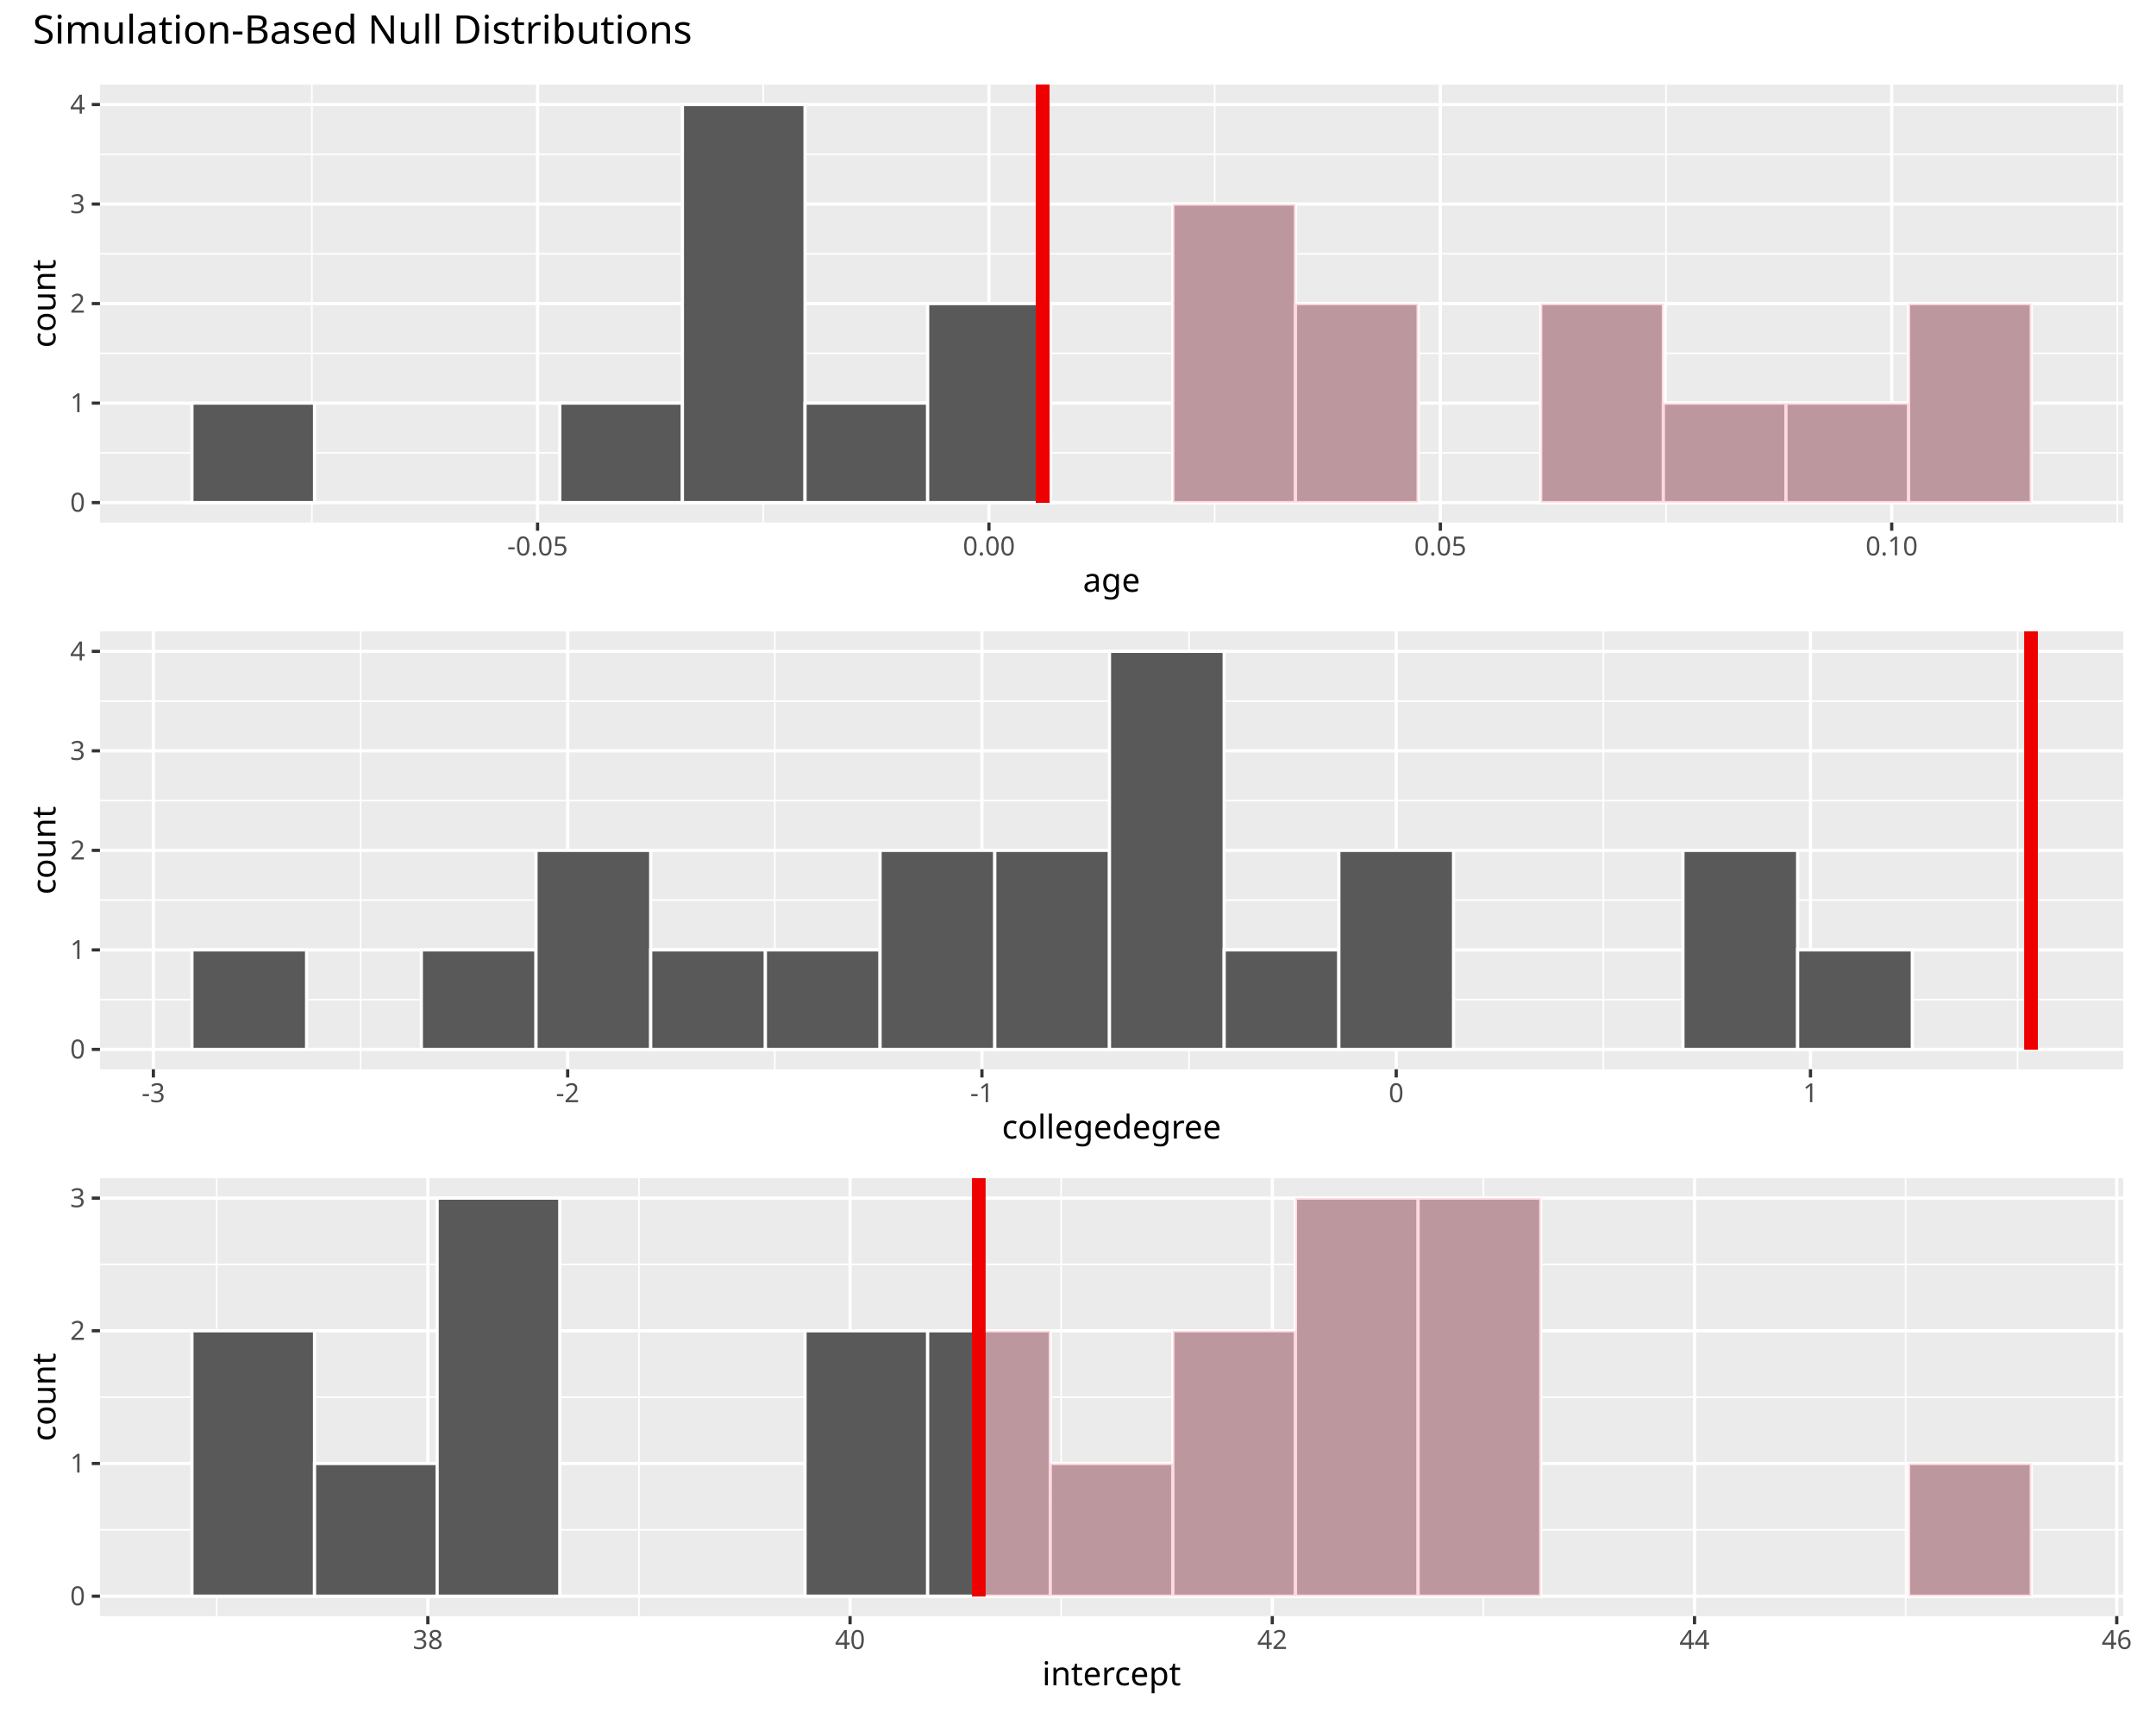
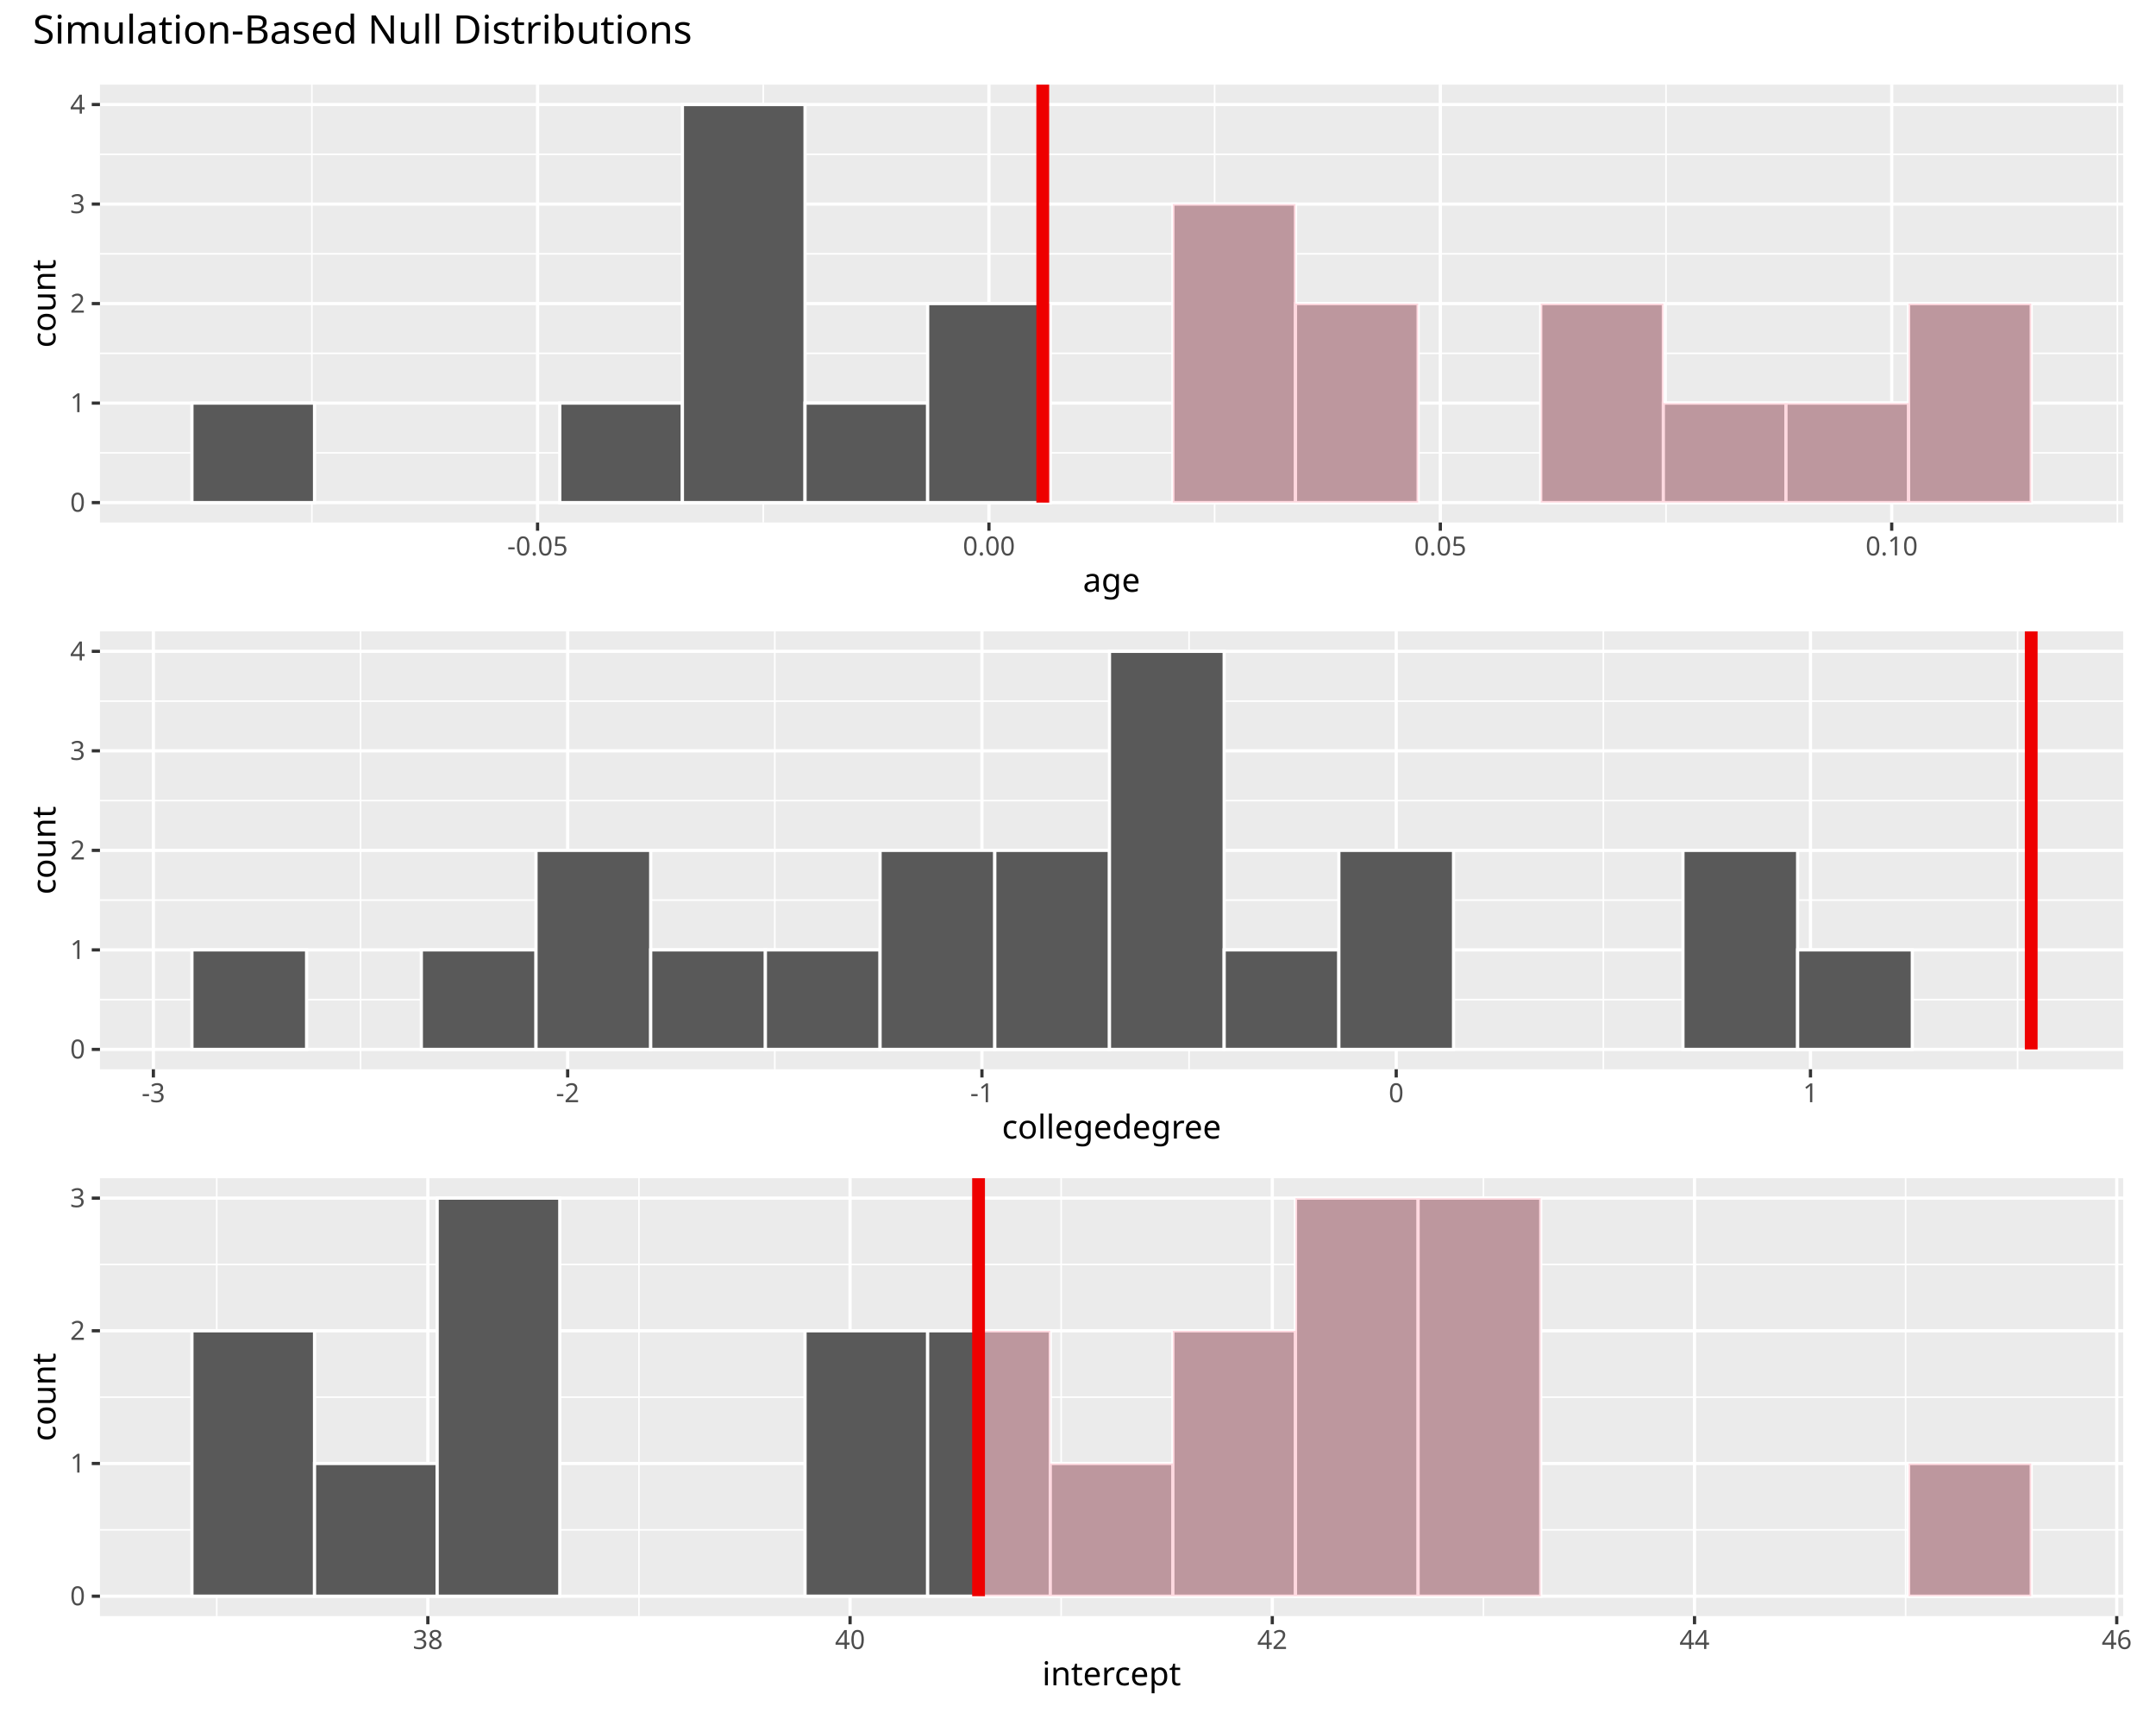
<svg xmlns="http://www.w3.org/2000/svg" class="svglite" data-engine-version="2.0" width="720.00pt" height="576.00pt" viewBox="0 0 720.00 576.00">
  <defs>
    <style type="text/css">
    .svglite line, .svglite polyline, .svglite polygon, .svglite path, .svglite rect, .svglite circle {
      fill: none;
      stroke: #000000;
      stroke-linecap: round;
      stroke-linejoin: round;
      stroke-miterlimit: 10.00;
    }
  </style>
  </defs>
  <rect width="100%" height="100%" style="stroke: none; fill: #FFFFFF;" />
  <defs>
    <clipPath id="cpMC4wMHw3MjAuMDB8MC4wMHw1NzYuMDA=">
      <rect x="0.00" y="0.00" width="720.00" height="576.00" />
    </clipPath>
  </defs>
  <g clip-path="url(#cpMC4wMHw3MjAuMDB8MC4wMHw1NzYuMDA=)">
    <rect x="0.00" y="0.00" width="720.00" height="576.00" style="stroke-width: 1.07; stroke: #FFFFFF; fill: #FFFFFF;" />
  </g>
  <defs>
    <clipPath id="cpMzMuMzh8NzA5LjA0fDI4LjI2fDUzOS42Mw==">
      <rect x="33.38" y="28.26" width="675.66" height="511.37" />
    </clipPath>
  </defs>
  <g clip-path="url(#cpMzMuMzh8NzA5LjA0fDI4LjI2fDUzOS42Mw==)">
</g>
  <g clip-path="url(#cpMC4wMHw3MjAuMDB8MC4wMHw1NzYuMDA=)">
</g>
  <defs>
    <clipPath id="cpNS40OHw3MTQuNTJ8MjIuNzh8MjA1LjM2">
      <rect x="5.48" y="22.78" width="709.04" height="182.58" />
    </clipPath>
  </defs>
  <g clip-path="url(#cpNS40OHw3MTQuNTJ8MjIuNzh8MjA1LjM2)">
    <rect x="5.48" y="22.78" width="709.04" height="182.58" style="stroke-width: 1.07; stroke: #FFFFFF; fill: #FFFFFF;" />
  </g>
  <g clip-path="url(#cpMC4wMHw3MjAuMDB8MC4wMHw1NzYuMDA=)">
</g>
  <defs>
    <clipPath id="cpMzMuMzh8NzA5LjA0fDI4LjI2fDE3NC40Nw==">
      <rect x="33.38" y="28.26" width="675.66" height="146.21" />
    </clipPath>
  </defs>
  <g clip-path="url(#cpMzMuMzh8NzA5LjA0fDI4LjI2fDE3NC40Nw==)">
    <rect x="33.38" y="28.26" width="675.66" height="146.21" style="stroke-width: 1.07; stroke: none; fill: #EBEBEB;" />
    <polyline points="33.38,151.21 709.04,151.21 " style="stroke-width: 0.53; stroke: #FFFFFF; stroke-linecap: butt;" />
    <polyline points="33.38,117.98 709.04,117.98 " style="stroke-width: 0.53; stroke: #FFFFFF; stroke-linecap: butt;" />
    <polyline points="33.38,84.75 709.04,84.75 " style="stroke-width: 0.53; stroke: #FFFFFF; stroke-linecap: butt;" />
    <polyline points="33.38,51.52 709.04,51.52 " style="stroke-width: 0.53; stroke: #FFFFFF; stroke-linecap: butt;" />
    <polyline points="104.15,174.47 104.15,28.26 " style="stroke-width: 0.53; stroke: #FFFFFF; stroke-linecap: butt;" />
    <polyline points="254.89,174.47 254.89,28.26 " style="stroke-width: 0.53; stroke: #FFFFFF; stroke-linecap: butt;" />
    <polyline points="405.63,174.47 405.63,28.26 " style="stroke-width: 0.53; stroke: #FFFFFF; stroke-linecap: butt;" />
    <polyline points="556.37,174.47 556.37,28.26 " style="stroke-width: 0.53; stroke: #FFFFFF; stroke-linecap: butt;" />
    <polyline points="707.11,174.47 707.11,28.26 " style="stroke-width: 0.53; stroke: #FFFFFF; stroke-linecap: butt;" />
    <polyline points="33.38,167.83 709.04,167.83 " style="stroke-width: 1.07; stroke: #FFFFFF; stroke-linecap: butt;" />
    <polyline points="33.38,134.60 709.04,134.60 " style="stroke-width: 1.07; stroke: #FFFFFF; stroke-linecap: butt;" />
    <polyline points="33.38,101.37 709.04,101.37 " style="stroke-width: 1.07; stroke: #FFFFFF; stroke-linecap: butt;" />
    <polyline points="33.38,68.14 709.04,68.14 " style="stroke-width: 1.07; stroke: #FFFFFF; stroke-linecap: butt;" />
    <polyline points="33.38,34.91 709.04,34.91 " style="stroke-width: 1.07; stroke: #FFFFFF; stroke-linecap: butt;" />
    <polyline points="179.52,174.47 179.52,28.26 " style="stroke-width: 1.07; stroke: #FFFFFF; stroke-linecap: butt;" />
    <polyline points="330.26,174.47 330.26,28.26 " style="stroke-width: 1.07; stroke: #FFFFFF; stroke-linecap: butt;" />
    <polyline points="481.00,174.47 481.00,28.26 " style="stroke-width: 1.07; stroke: #FFFFFF; stroke-linecap: butt;" />
    <polyline points="631.74,174.47 631.74,28.26 " style="stroke-width: 1.07; stroke: #FFFFFF; stroke-linecap: butt;" />
    <rect x="64.09" y="134.60" width="40.95" height="33.23" style="stroke-width: 1.07; stroke: #FFFFFF; stroke-linecap: butt; stroke-linejoin: miter; fill: #595959;" />
    <rect x="105.04" y="167.83" width="40.95" height="0.00" style="stroke-width: 1.07; stroke: #FFFFFF; stroke-linecap: butt; stroke-linejoin: miter; fill: #595959;" />
    <rect x="145.99" y="167.83" width="40.95" height="0.00" style="stroke-width: 1.07; stroke: #FFFFFF; stroke-linecap: butt; stroke-linejoin: miter; fill: #595959;" />
    <rect x="186.94" y="134.60" width="40.95" height="33.23" style="stroke-width: 1.07; stroke: #FFFFFF; stroke-linecap: butt; stroke-linejoin: miter; fill: #595959;" />
    <rect x="227.89" y="34.91" width="40.95" height="132.92" style="stroke-width: 1.07; stroke: #FFFFFF; stroke-linecap: butt; stroke-linejoin: miter; fill: #595959;" />
    <rect x="268.84" y="134.60" width="40.95" height="33.23" style="stroke-width: 1.07; stroke: #FFFFFF; stroke-linecap: butt; stroke-linejoin: miter; fill: #595959;" />
    <rect x="309.79" y="101.37" width="40.95" height="66.46" style="stroke-width: 1.07; stroke: #FFFFFF; stroke-linecap: butt; stroke-linejoin: miter; fill: #595959;" />
    <rect x="350.74" y="167.83" width="40.95" height="0.00" style="stroke-width: 1.07; stroke: #FFFFFF; stroke-linecap: butt; stroke-linejoin: miter; fill: #595959;" />
    <rect x="391.68" y="68.14" width="40.95" height="99.69" style="stroke-width: 1.07; stroke: #FFFFFF; stroke-linecap: butt; stroke-linejoin: miter; fill: #595959;" />
    <rect x="432.63" y="101.37" width="40.95" height="66.46" style="stroke-width: 1.07; stroke: #FFFFFF; stroke-linecap: butt; stroke-linejoin: miter; fill: #595959;" />
    <rect x="473.58" y="167.83" width="40.95" height="0.00" style="stroke-width: 1.07; stroke: #FFFFFF; stroke-linecap: butt; stroke-linejoin: miter; fill: #595959;" />
    <rect x="514.53" y="101.37" width="40.95" height="66.46" style="stroke-width: 1.07; stroke: #FFFFFF; stroke-linecap: butt; stroke-linejoin: miter; fill: #595959;" />
    <rect x="555.48" y="134.60" width="40.95" height="33.23" style="stroke-width: 1.07; stroke: #FFFFFF; stroke-linecap: butt; stroke-linejoin: miter; fill: #595959;" />
    <rect x="596.43" y="134.60" width="40.95" height="33.23" style="stroke-width: 1.07; stroke: #FFFFFF; stroke-linecap: butt; stroke-linejoin: miter; fill: #595959;" />
    <rect x="637.38" y="101.37" width="40.95" height="66.46" style="stroke-width: 1.07; stroke: #FFFFFF; stroke-linecap: butt; stroke-linejoin: miter; fill: #595959;" />
    <polygon points="348.23,101.37 348.23,101.37 350.73,101.37 350.73,101.37 350.73,123.52 350.74,145.68 350.74,167.83 350.74,167.83 350.74,167.83 350.74,167.83 350.74,167.83 391.68,167.83 391.68,167.83 391.68,167.83 391.68,167.83 391.68,167.83 391.68,134.60 391.68,101.37 391.68,68.14 391.68,68.14 432.63,68.14 432.63,68.14 432.63,101.37 432.63,134.60 432.63,167.83 432.63,145.68 432.63,123.52 432.63,101.37 432.63,101.37 473.58,101.37 473.58,101.37 473.58,123.52 473.58,145.68 473.58,167.83 473.58,167.83 473.58,167.83 473.58,167.83 473.58,167.83 514.53,167.83 514.53,167.83 514.53,167.83 514.53,167.83 514.53,167.83 514.53,145.68 514.53,123.52 514.53,101.37 514.53,101.37 555.48,101.37 555.48,101.37 555.48,123.52 555.48,145.68 555.48,167.83 555.48,156.75 555.48,145.68 555.48,134.60 555.48,134.60 596.43,134.60 596.43,134.60 596.43,145.68 596.43,156.75 596.43,167.83 596.43,156.75 596.43,145.68 596.43,134.60 596.43,134.60 637.38,134.60 637.38,134.60 637.38,145.68 637.38,156.75 637.38,167.83 637.38,145.68 637.38,123.52 637.38,101.37 637.38,101.37 678.33,101.37 678.33,101.37 678.33,167.83 678.33,167.83 678.33,167.83 637.38,167.83 637.38,167.83 637.38,167.83 637.38,167.83 637.38,167.83 637.38,167.83 637.38,167.83 637.38,167.83 637.38,167.83 596.43,167.83 596.43,167.83 596.43,167.83 596.43,167.83 596.43,167.83 596.43,167.83 596.43,167.83 596.43,167.83 596.43,167.83 555.48,167.83 555.48,167.83 555.48,167.83 555.48,167.83 555.48,167.83 555.48,167.83 555.48,167.83 555.48,167.83 555.48,167.83 514.53,167.83 514.53,167.83 514.53,167.83 514.53,167.83 514.53,167.83 514.53,167.83 514.53,167.83 514.53,167.83 514.53,167.83 473.58,167.83 473.58,167.83 473.58,167.83 473.58,167.83 473.58,167.83 473.58,167.83 473.58,167.83 473.58,167.83 473.58,167.83 432.63,167.83 432.63,167.83 432.63,167.83 432.63,167.83 432.63,167.83 432.63,167.83 432.63,167.83 432.63,167.83 432.63,167.83 391.68,167.83 391.68,167.83 391.68,167.83 391.68,167.83 391.68,167.83 391.68,167.83 391.68,167.83 391.68,167.83 391.68,167.83 350.74,167.83 350.74,167.83 350.74,167.83 350.74,167.83 350.74,167.83 350.74,167.83 350.73,167.83 350.73,167.83 350.73,167.83 348.23,167.83 348.23,167.83 348.23,167.83 " style="stroke-width: 0.00; stroke: none; stroke-linecap: butt; fill: #FFC0CB; fill-opacity: 0.60;" />
    <polyline points="348.23,101.37 348.23,101.37 350.73,101.37 350.73,101.37 350.73,123.52 350.74,145.68 350.74,167.83 350.74,167.83 350.74,167.83 350.74,167.83 350.74,167.83 391.68,167.83 391.68,167.83 391.68,167.83 391.68,167.83 391.68,167.83 391.68,134.60 391.68,101.37 391.68,68.14 391.68,68.14 432.63,68.14 432.63,68.14 432.63,101.37 432.63,134.60 432.63,167.83 432.63,145.68 432.63,123.52 432.63,101.37 432.63,101.37 473.58,101.37 473.58,101.37 473.58,123.52 473.58,145.68 473.58,167.83 473.58,167.83 473.58,167.83 473.58,167.83 473.58,167.83 514.53,167.83 514.53,167.83 514.53,167.83 514.53,167.83 514.53,167.83 514.53,145.68 514.53,123.52 514.53,101.37 514.53,101.37 555.48,101.37 555.48,101.37 555.48,123.52 555.48,145.68 555.48,167.83 555.48,156.75 555.48,145.68 555.48,134.60 555.48,134.60 596.43,134.60 596.43,134.60 596.43,145.68 596.43,156.75 596.43,167.83 596.43,156.75 596.43,145.68 596.43,134.60 596.43,134.60 637.38,134.60 637.38,134.60 637.38,145.68 637.38,156.75 637.38,167.83 637.38,145.68 637.38,123.52 637.38,101.37 637.38,101.37 678.33,101.37 678.33,101.37 " style="stroke-width: 1.07; stroke: none; stroke-linecap: butt;" />
    <line x1="348.23" y1="167.83" x2="348.23" y2="28.26" style="stroke-width: 4.27; stroke: #EE0000; stroke-linecap: butt;" />
-     <line x1="348.23" y1="167.83" x2="348.23" y2="28.26" style="stroke-width: 4.27; stroke: #EE0000; stroke-linecap: butt;" />
-     <line x1="348.23" y1="167.83" x2="348.23" y2="28.26" style="stroke-width: 4.27; stroke: #EE0000; stroke-linecap: butt;" />
-     <line x1="348.23" y1="167.83" x2="348.23" y2="28.26" style="stroke-width: 4.27; stroke: #EE0000; stroke-linecap: butt;" />
-     <line x1="348.23" y1="167.83" x2="348.23" y2="28.26" style="stroke-width: 4.27; stroke: #EE0000; stroke-linecap: butt;" />
-     <line x1="348.23" y1="167.83" x2="348.23" y2="28.26" style="stroke-width: 4.27; stroke: #EE0000; stroke-linecap: butt;" />
-     <line x1="348.23" y1="167.83" x2="348.23" y2="28.26" style="stroke-width: 4.27; stroke: #EE0000; stroke-linecap: butt;" />
-     <line x1="348.23" y1="167.83" x2="348.23" y2="28.26" style="stroke-width: 4.27; stroke: #EE0000; stroke-linecap: butt;" />
-     <line x1="348.23" y1="167.83" x2="348.23" y2="28.26" style="stroke-width: 4.27; stroke: #EE0000; stroke-linecap: butt;" />
-     <line x1="348.23" y1="167.83" x2="348.23" y2="28.26" style="stroke-width: 4.27; stroke: #EE0000; stroke-linecap: butt;" />
-     <line x1="348.23" y1="167.83" x2="348.23" y2="28.26" style="stroke-width: 4.27; stroke: #EE0000; stroke-linecap: butt;" />
-     <line x1="348.23" y1="167.83" x2="348.23" y2="28.26" style="stroke-width: 4.27; stroke: #EE0000; stroke-linecap: butt;" />
-     <line x1="348.23" y1="167.83" x2="348.23" y2="28.26" style="stroke-width: 4.27; stroke: #EE0000; stroke-linecap: butt;" />
-     <line x1="348.23" y1="167.83" x2="348.23" y2="28.26" style="stroke-width: 4.27; stroke: #EE0000; stroke-linecap: butt;" />
-     <line x1="348.23" y1="167.83" x2="348.23" y2="28.26" style="stroke-width: 4.27; stroke: #EE0000; stroke-linecap: butt;" />
-     <line x1="348.23" y1="167.83" x2="348.23" y2="28.26" style="stroke-width: 4.27; stroke: #EE0000; stroke-linecap: butt;" />
-     <line x1="348.23" y1="167.83" x2="348.23" y2="28.26" style="stroke-width: 4.27; stroke: #EE0000; stroke-linecap: butt;" />
-     <line x1="348.23" y1="167.83" x2="348.23" y2="28.26" style="stroke-width: 4.27; stroke: #EE0000; stroke-linecap: butt;" />
-     <line x1="348.23" y1="167.83" x2="348.23" y2="28.26" style="stroke-width: 4.27; stroke: #EE0000; stroke-linecap: butt;" />
-     <line x1="348.23" y1="167.83" x2="348.23" y2="28.26" style="stroke-width: 4.27; stroke: #EE0000; stroke-linecap: butt;" />
  </g>
  <g clip-path="url(#cpMC4wMHw3MjAuMDB8MC4wMHw1NzYuMDA=)">
    <text x="28.45" y="170.86" text-anchor="end" style="font-size: 8.80px; fill: #4D4D4D; font-family: sans;" textLength="4.89px" lengthAdjust="spacingAndGlyphs">0</text>
    <text x="28.45" y="137.63" text-anchor="end" style="font-size: 8.80px; fill: #4D4D4D; font-family: sans;" textLength="4.89px" lengthAdjust="spacingAndGlyphs">1</text>
    <text x="28.45" y="104.40" text-anchor="end" style="font-size: 8.80px; fill: #4D4D4D; font-family: sans;" textLength="4.89px" lengthAdjust="spacingAndGlyphs">2</text>
    <text x="28.45" y="71.17" text-anchor="end" style="font-size: 8.80px; fill: #4D4D4D; font-family: sans;" textLength="4.89px" lengthAdjust="spacingAndGlyphs">3</text>
    <text x="28.45" y="37.94" text-anchor="end" style="font-size: 8.80px; fill: #4D4D4D; font-family: sans;" textLength="4.89px" lengthAdjust="spacingAndGlyphs">4</text>
    <polyline points="30.64,167.83 33.38,167.83 " style="stroke-width: 1.07; stroke: #333333; stroke-linecap: butt;" />
    <polyline points="30.64,134.60 33.38,134.60 " style="stroke-width: 1.07; stroke: #333333; stroke-linecap: butt;" />
    <polyline points="30.64,101.37 33.38,101.37 " style="stroke-width: 1.07; stroke: #333333; stroke-linecap: butt;" />
    <polyline points="30.64,68.14 33.38,68.14 " style="stroke-width: 1.07; stroke: #333333; stroke-linecap: butt;" />
    <polyline points="30.64,34.91 33.38,34.91 " style="stroke-width: 1.07; stroke: #333333; stroke-linecap: butt;" />
    <polyline points="179.52,177.21 179.52,174.47 " style="stroke-width: 1.07; stroke: #333333; stroke-linecap: butt;" />
    <polyline points="330.26,177.21 330.26,174.47 " style="stroke-width: 1.07; stroke: #333333; stroke-linecap: butt;" />
    <polyline points="481.00,177.21 481.00,174.47 " style="stroke-width: 1.07; stroke: #333333; stroke-linecap: butt;" />
    <polyline points="631.74,177.21 631.74,174.47 " style="stroke-width: 1.07; stroke: #333333; stroke-linecap: butt;" />
    <text x="179.52" y="185.46" text-anchor="middle" style="font-size: 8.80px; fill: #4D4D4D; font-family: sans;" textLength="20.06px" lengthAdjust="spacingAndGlyphs">-0.05</text>
    <text x="330.26" y="185.46" text-anchor="middle" style="font-size: 8.80px; fill: #4D4D4D; font-family: sans;" textLength="17.13px" lengthAdjust="spacingAndGlyphs">0.00</text>
    <text x="481.00" y="185.46" text-anchor="middle" style="font-size: 8.80px; fill: #4D4D4D; font-family: sans;" textLength="17.13px" lengthAdjust="spacingAndGlyphs">0.05</text>
    <text x="631.74" y="185.46" text-anchor="middle" style="font-size: 8.80px; fill: #4D4D4D; font-family: sans;" textLength="17.13px" lengthAdjust="spacingAndGlyphs">0.10</text>
    <text x="371.21" y="197.60" text-anchor="middle" style="font-size: 11.00px; font-family: sans;" textLength="18.35px" lengthAdjust="spacingAndGlyphs">age</text>
    <text transform="translate(18.53,101.37) rotate(-90)" text-anchor="middle" style="font-size: 11.00px; font-family: sans;" textLength="26.91px" lengthAdjust="spacingAndGlyphs">count</text>
  </g>
  <defs>
    <clipPath id="cpNS40OHw3MTQuNTJ8MjA1LjM2fDM4Ny45NA==">
      <rect x="5.48" y="205.36" width="709.04" height="182.58" />
    </clipPath>
  </defs>
  <g clip-path="url(#cpNS40OHw3MTQuNTJ8MjA1LjM2fDM4Ny45NA==)">
    <rect x="5.48" y="205.36" width="709.04" height="182.58" style="stroke-width: 1.07; stroke: #FFFFFF; fill: #FFFFFF;" />
  </g>
  <g clip-path="url(#cpMC4wMHw3MjAuMDB8MC4wMHw1NzYuMDA=)">
</g>
  <defs>
    <clipPath id="cpMzMuMzh8NzA5LjA0fDIxMC44NHwzNTcuMDU=">
      <rect x="33.38" y="210.84" width="675.66" height="146.21" />
    </clipPath>
  </defs>
  <g clip-path="url(#cpMzMuMzh8NzA5LjA0fDIxMC44NHwzNTcuMDU=)">
    <rect x="33.38" y="210.84" width="675.66" height="146.21" style="stroke-width: 1.07; stroke: none; fill: #EBEBEB;" />
    <polyline points="33.38,333.79 709.04,333.79 " style="stroke-width: 0.53; stroke: #FFFFFF; stroke-linecap: butt;" />
    <polyline points="33.38,300.56 709.04,300.56 " style="stroke-width: 0.53; stroke: #FFFFFF; stroke-linecap: butt;" />
    <polyline points="33.38,267.33 709.04,267.33 " style="stroke-width: 0.53; stroke: #FFFFFF; stroke-linecap: butt;" />
    <polyline points="33.38,234.10 709.04,234.10 " style="stroke-width: 0.53; stroke: #FFFFFF; stroke-linecap: butt;" />
    <polyline points="120.40,357.05 120.40,210.84 " style="stroke-width: 0.53; stroke: #FFFFFF; stroke-linecap: butt;" />
    <polyline points="258.74,357.05 258.74,210.84 " style="stroke-width: 0.53; stroke: #FFFFFF; stroke-linecap: butt;" />
    <polyline points="397.09,357.05 397.09,210.84 " style="stroke-width: 0.53; stroke: #FFFFFF; stroke-linecap: butt;" />
    <polyline points="535.44,357.05 535.44,210.84 " style="stroke-width: 0.53; stroke: #FFFFFF; stroke-linecap: butt;" />
    <polyline points="673.79,357.05 673.79,210.84 " style="stroke-width: 0.53; stroke: #FFFFFF; stroke-linecap: butt;" />
    <polyline points="33.38,350.41 709.04,350.41 " style="stroke-width: 1.07; stroke: #FFFFFF; stroke-linecap: butt;" />
    <polyline points="33.38,317.18 709.04,317.18 " style="stroke-width: 1.07; stroke: #FFFFFF; stroke-linecap: butt;" />
    <polyline points="33.38,283.95 709.04,283.95 " style="stroke-width: 1.07; stroke: #FFFFFF; stroke-linecap: butt;" />
    <polyline points="33.38,250.72 709.04,250.72 " style="stroke-width: 1.07; stroke: #FFFFFF; stroke-linecap: butt;" />
    <polyline points="33.38,217.49 709.04,217.49 " style="stroke-width: 1.07; stroke: #FFFFFF; stroke-linecap: butt;" />
    <polyline points="51.22,357.05 51.22,210.84 " style="stroke-width: 1.07; stroke: #FFFFFF; stroke-linecap: butt;" />
    <polyline points="189.57,357.05 189.57,210.84 " style="stroke-width: 1.07; stroke: #FFFFFF; stroke-linecap: butt;" />
    <polyline points="327.92,357.05 327.92,210.84 " style="stroke-width: 1.07; stroke: #FFFFFF; stroke-linecap: butt;" />
    <polyline points="466.27,357.05 466.27,210.84 " style="stroke-width: 1.07; stroke: #FFFFFF; stroke-linecap: butt;" />
    <polyline points="604.61,357.05 604.61,210.84 " style="stroke-width: 1.07; stroke: #FFFFFF; stroke-linecap: butt;" />
    <rect x="64.09" y="317.18" width="38.30" height="33.23" style="stroke-width: 1.07; stroke: #FFFFFF; stroke-linecap: butt; stroke-linejoin: miter; fill: #595959;" />
    <rect x="102.39" y="350.41" width="38.30" height="0.00" style="stroke-width: 1.07; stroke: #FFFFFF; stroke-linecap: butt; stroke-linejoin: miter; fill: #595959;" />
    <rect x="140.70" y="317.18" width="38.30" height="33.23" style="stroke-width: 1.07; stroke: #FFFFFF; stroke-linecap: butt; stroke-linejoin: miter; fill: #595959;" />
    <rect x="179.00" y="283.95" width="38.30" height="66.46" style="stroke-width: 1.07; stroke: #FFFFFF; stroke-linecap: butt; stroke-linejoin: miter; fill: #595959;" />
    <rect x="217.30" y="317.18" width="38.30" height="33.23" style="stroke-width: 1.07; stroke: #FFFFFF; stroke-linecap: butt; stroke-linejoin: miter; fill: #595959;" />
    <rect x="255.60" y="317.18" width="38.30" height="33.23" style="stroke-width: 1.07; stroke: #FFFFFF; stroke-linecap: butt; stroke-linejoin: miter; fill: #595959;" />
    <rect x="293.90" y="283.95" width="38.30" height="66.46" style="stroke-width: 1.07; stroke: #FFFFFF; stroke-linecap: butt; stroke-linejoin: miter; fill: #595959;" />
    <rect x="332.21" y="283.95" width="38.30" height="66.46" style="stroke-width: 1.07; stroke: #FFFFFF; stroke-linecap: butt; stroke-linejoin: miter; fill: #595959;" />
    <rect x="370.51" y="217.49" width="38.30" height="132.92" style="stroke-width: 1.07; stroke: #FFFFFF; stroke-linecap: butt; stroke-linejoin: miter; fill: #595959;" />
    <rect x="408.81" y="317.18" width="38.30" height="33.23" style="stroke-width: 1.07; stroke: #FFFFFF; stroke-linecap: butt; stroke-linejoin: miter; fill: #595959;" />
    <rect x="447.11" y="283.95" width="38.30" height="66.46" style="stroke-width: 1.07; stroke: #FFFFFF; stroke-linecap: butt; stroke-linejoin: miter; fill: #595959;" />
    <rect x="485.42" y="350.41" width="38.30" height="0.00" style="stroke-width: 1.07; stroke: #FFFFFF; stroke-linecap: butt; stroke-linejoin: miter; fill: #595959;" />
    <rect x="523.72" y="350.41" width="38.30" height="0.00" style="stroke-width: 1.07; stroke: #FFFFFF; stroke-linecap: butt; stroke-linejoin: miter; fill: #595959;" />
    <rect x="562.02" y="283.95" width="38.30" height="66.46" style="stroke-width: 1.07; stroke: #FFFFFF; stroke-linecap: butt; stroke-linejoin: miter; fill: #595959;" />
    <rect x="600.32" y="317.18" width="38.30" height="33.23" style="stroke-width: 1.07; stroke: #FFFFFF; stroke-linecap: butt; stroke-linejoin: miter; fill: #595959;" />
    <line x1="678.33" y1="350.41" x2="678.33" y2="210.84" style="stroke-width: 4.27; stroke: #EE0000; stroke-linecap: butt;" />
-     <line x1="678.33" y1="350.41" x2="678.33" y2="210.84" style="stroke-width: 4.27; stroke: #EE0000; stroke-linecap: butt;" />
-     <line x1="678.33" y1="350.41" x2="678.33" y2="210.84" style="stroke-width: 4.27; stroke: #EE0000; stroke-linecap: butt;" />
-     <line x1="678.33" y1="350.41" x2="678.33" y2="210.84" style="stroke-width: 4.27; stroke: #EE0000; stroke-linecap: butt;" />
-     <line x1="678.33" y1="350.41" x2="678.33" y2="210.84" style="stroke-width: 4.27; stroke: #EE0000; stroke-linecap: butt;" />
-     <line x1="678.33" y1="350.41" x2="678.33" y2="210.84" style="stroke-width: 4.27; stroke: #EE0000; stroke-linecap: butt;" />
-     <line x1="678.33" y1="350.41" x2="678.33" y2="210.84" style="stroke-width: 4.27; stroke: #EE0000; stroke-linecap: butt;" />
-     <line x1="678.33" y1="350.41" x2="678.33" y2="210.84" style="stroke-width: 4.27; stroke: #EE0000; stroke-linecap: butt;" />
-     <line x1="678.33" y1="350.41" x2="678.33" y2="210.84" style="stroke-width: 4.27; stroke: #EE0000; stroke-linecap: butt;" />
-     <line x1="678.33" y1="350.41" x2="678.33" y2="210.84" style="stroke-width: 4.27; stroke: #EE0000; stroke-linecap: butt;" />
-     <line x1="678.33" y1="350.41" x2="678.33" y2="210.84" style="stroke-width: 4.27; stroke: #EE0000; stroke-linecap: butt;" />
-     <line x1="678.33" y1="350.41" x2="678.33" y2="210.84" style="stroke-width: 4.27; stroke: #EE0000; stroke-linecap: butt;" />
-     <line x1="678.33" y1="350.41" x2="678.33" y2="210.84" style="stroke-width: 4.27; stroke: #EE0000; stroke-linecap: butt;" />
-     <line x1="678.33" y1="350.41" x2="678.33" y2="210.84" style="stroke-width: 4.27; stroke: #EE0000; stroke-linecap: butt;" />
-     <line x1="678.33" y1="350.41" x2="678.33" y2="210.84" style="stroke-width: 4.27; stroke: #EE0000; stroke-linecap: butt;" />
-     <line x1="678.33" y1="350.41" x2="678.33" y2="210.84" style="stroke-width: 4.27; stroke: #EE0000; stroke-linecap: butt;" />
-     <line x1="678.33" y1="350.41" x2="678.33" y2="210.84" style="stroke-width: 4.27; stroke: #EE0000; stroke-linecap: butt;" />
-     <line x1="678.33" y1="350.41" x2="678.33" y2="210.84" style="stroke-width: 4.27; stroke: #EE0000; stroke-linecap: butt;" />
-     <line x1="678.33" y1="350.41" x2="678.33" y2="210.84" style="stroke-width: 4.27; stroke: #EE0000; stroke-linecap: butt;" />
-     <line x1="678.33" y1="350.41" x2="678.33" y2="210.84" style="stroke-width: 4.27; stroke: #EE0000; stroke-linecap: butt;" />
  </g>
  <g clip-path="url(#cpMC4wMHw3MjAuMDB8MC4wMHw1NzYuMDA=)">
    <text x="28.45" y="353.44" text-anchor="end" style="font-size: 8.80px; fill: #4D4D4D; font-family: sans;" textLength="4.89px" lengthAdjust="spacingAndGlyphs">0</text>
    <text x="28.45" y="320.21" text-anchor="end" style="font-size: 8.80px; fill: #4D4D4D; font-family: sans;" textLength="4.89px" lengthAdjust="spacingAndGlyphs">1</text>
    <text x="28.45" y="286.98" text-anchor="end" style="font-size: 8.80px; fill: #4D4D4D; font-family: sans;" textLength="4.89px" lengthAdjust="spacingAndGlyphs">2</text>
    <text x="28.45" y="253.75" text-anchor="end" style="font-size: 8.80px; fill: #4D4D4D; font-family: sans;" textLength="4.89px" lengthAdjust="spacingAndGlyphs">3</text>
    <text x="28.45" y="220.52" text-anchor="end" style="font-size: 8.80px; fill: #4D4D4D; font-family: sans;" textLength="4.89px" lengthAdjust="spacingAndGlyphs">4</text>
    <polyline points="30.64,350.41 33.38,350.41 " style="stroke-width: 1.07; stroke: #333333; stroke-linecap: butt;" />
    <polyline points="30.64,317.18 33.38,317.18 " style="stroke-width: 1.07; stroke: #333333; stroke-linecap: butt;" />
    <polyline points="30.64,283.95 33.38,283.95 " style="stroke-width: 1.07; stroke: #333333; stroke-linecap: butt;" />
    <polyline points="30.64,250.72 33.38,250.72 " style="stroke-width: 1.07; stroke: #333333; stroke-linecap: butt;" />
    <polyline points="30.64,217.49 33.38,217.49 " style="stroke-width: 1.07; stroke: #333333; stroke-linecap: butt;" />
    <polyline points="51.22,359.79 51.22,357.05 " style="stroke-width: 1.07; stroke: #333333; stroke-linecap: butt;" />
    <polyline points="189.57,359.79 189.57,357.05 " style="stroke-width: 1.07; stroke: #333333; stroke-linecap: butt;" />
    <polyline points="327.92,359.79 327.92,357.05 " style="stroke-width: 1.07; stroke: #333333; stroke-linecap: butt;" />
    <polyline points="466.27,359.79 466.27,357.05 " style="stroke-width: 1.07; stroke: #333333; stroke-linecap: butt;" />
    <polyline points="604.61,359.79 604.61,357.05 " style="stroke-width: 1.07; stroke: #333333; stroke-linecap: butt;" />
    <text x="51.22" y="368.04" text-anchor="middle" style="font-size: 8.80px; fill: #4D4D4D; font-family: sans;" textLength="7.82px" lengthAdjust="spacingAndGlyphs">-3</text>
    <text x="189.57" y="368.04" text-anchor="middle" style="font-size: 8.80px; fill: #4D4D4D; font-family: sans;" textLength="7.82px" lengthAdjust="spacingAndGlyphs">-2</text>
    <text x="327.92" y="368.04" text-anchor="middle" style="font-size: 8.80px; fill: #4D4D4D; font-family: sans;" textLength="7.82px" lengthAdjust="spacingAndGlyphs">-1</text>
    <text x="466.27" y="368.04" text-anchor="middle" style="font-size: 8.80px; fill: #4D4D4D; font-family: sans;" textLength="4.89px" lengthAdjust="spacingAndGlyphs">0</text>
    <text x="604.61" y="368.04" text-anchor="middle" style="font-size: 8.80px; fill: #4D4D4D; font-family: sans;" textLength="4.89px" lengthAdjust="spacingAndGlyphs">1</text>
    <text x="371.21" y="380.18" text-anchor="middle" style="font-size: 11.00px; font-family: sans;" textLength="69.12px" lengthAdjust="spacingAndGlyphs">collegedegree</text>
    <text transform="translate(18.53,283.95) rotate(-90)" text-anchor="middle" style="font-size: 11.00px; font-family: sans;" textLength="26.91px" lengthAdjust="spacingAndGlyphs">count</text>
  </g>
  <defs>
    <clipPath id="cpNS40OHw3MTQuNTJ8Mzg3Ljk0fDU3MC41Mg==">
      <rect x="5.48" y="387.94" width="709.04" height="182.58" />
    </clipPath>
  </defs>
  <g clip-path="url(#cpNS40OHw3MTQuNTJ8Mzg3Ljk0fDU3MC41Mg==)">
    <rect x="5.48" y="387.94" width="709.04" height="182.58" style="stroke-width: 1.07; stroke: #FFFFFF; fill: #FFFFFF;" />
  </g>
  <g clip-path="url(#cpMC4wMHw3MjAuMDB8MC4wMHw1NzYuMDA=)">
</g>
  <defs>
    <clipPath id="cpMzMuMzh8NzA5LjA0fDM5My40Mnw1MzkuNjM=">
      <rect x="33.38" y="393.42" width="675.66" height="146.21" />
    </clipPath>
  </defs>
  <g clip-path="url(#cpMzMuMzh8NzA5LjA0fDM5My40Mnw1MzkuNjM=)">
    <rect x="33.38" y="393.42" width="675.66" height="146.21" style="stroke-width: 1.07; stroke: none; fill: #EBEBEB;" />
    <polyline points="33.38,510.83 709.04,510.83 " style="stroke-width: 0.53; stroke: #FFFFFF; stroke-linecap: butt;" />
    <polyline points="33.38,466.53 709.04,466.53 " style="stroke-width: 0.53; stroke: #FFFFFF; stroke-linecap: butt;" />
    <polyline points="33.38,422.22 709.04,422.22 " style="stroke-width: 0.53; stroke: #FFFFFF; stroke-linecap: butt;" />
    <polyline points="72.38,539.63 72.38,393.42 " style="stroke-width: 0.53; stroke: #FFFFFF; stroke-linecap: butt;" />
    <polyline points="213.38,539.63 213.38,393.42 " style="stroke-width: 0.53; stroke: #FFFFFF; stroke-linecap: butt;" />
    <polyline points="354.38,539.63 354.38,393.42 " style="stroke-width: 0.53; stroke: #FFFFFF; stroke-linecap: butt;" />
    <polyline points="495.39,539.63 495.39,393.42 " style="stroke-width: 0.53; stroke: #FFFFFF; stroke-linecap: butt;" />
    <polyline points="636.39,539.63 636.39,393.42 " style="stroke-width: 0.53; stroke: #FFFFFF; stroke-linecap: butt;" />
    <polyline points="33.38,532.99 709.04,532.99 " style="stroke-width: 1.07; stroke: #FFFFFF; stroke-linecap: butt;" />
    <polyline points="33.38,488.68 709.04,488.68 " style="stroke-width: 1.07; stroke: #FFFFFF; stroke-linecap: butt;" />
    <polyline points="33.38,444.37 709.04,444.37 " style="stroke-width: 1.07; stroke: #FFFFFF; stroke-linecap: butt;" />
    <polyline points="33.38,400.07 709.04,400.07 " style="stroke-width: 1.07; stroke: #FFFFFF; stroke-linecap: butt;" />
    <polyline points="142.88,539.63 142.88,393.42 " style="stroke-width: 1.07; stroke: #FFFFFF; stroke-linecap: butt;" />
    <polyline points="283.88,539.63 283.88,393.42 " style="stroke-width: 1.07; stroke: #FFFFFF; stroke-linecap: butt;" />
    <polyline points="424.88,539.63 424.88,393.42 " style="stroke-width: 1.07; stroke: #FFFFFF; stroke-linecap: butt;" />
    <polyline points="565.89,539.63 565.89,393.42 " style="stroke-width: 1.07; stroke: #FFFFFF; stroke-linecap: butt;" />
    <polyline points="706.89,539.63 706.89,393.42 " style="stroke-width: 1.07; stroke: #FFFFFF; stroke-linecap: butt;" />
    <rect x="64.09" y="444.37" width="40.95" height="88.61" style="stroke-width: 1.07; stroke: #FFFFFF; stroke-linecap: butt; stroke-linejoin: miter; fill: #595959;" />
    <rect x="105.04" y="488.68" width="40.95" height="44.31" style="stroke-width: 1.07; stroke: #FFFFFF; stroke-linecap: butt; stroke-linejoin: miter; fill: #595959;" />
    <rect x="145.99" y="400.07" width="40.95" height="132.92" style="stroke-width: 1.07; stroke: #FFFFFF; stroke-linecap: butt; stroke-linejoin: miter; fill: #595959;" />
    <rect x="186.94" y="532.99" width="40.95" height="0.00" style="stroke-width: 1.07; stroke: #FFFFFF; stroke-linecap: butt; stroke-linejoin: miter; fill: #595959;" />
    <rect x="227.89" y="532.99" width="40.95" height="0.00" style="stroke-width: 1.07; stroke: #FFFFFF; stroke-linecap: butt; stroke-linejoin: miter; fill: #595959;" />
    <rect x="268.84" y="444.37" width="40.95" height="88.61" style="stroke-width: 1.07; stroke: #FFFFFF; stroke-linecap: butt; stroke-linejoin: miter; fill: #595959;" />
    <rect x="309.79" y="444.37" width="40.95" height="88.61" style="stroke-width: 1.07; stroke: #FFFFFF; stroke-linecap: butt; stroke-linejoin: miter; fill: #595959;" />
    <rect x="350.74" y="488.68" width="40.95" height="44.31" style="stroke-width: 1.07; stroke: #FFFFFF; stroke-linecap: butt; stroke-linejoin: miter; fill: #595959;" />
    <rect x="391.68" y="444.37" width="40.95" height="88.61" style="stroke-width: 1.07; stroke: #FFFFFF; stroke-linecap: butt; stroke-linejoin: miter; fill: #595959;" />
    <rect x="432.63" y="400.07" width="40.95" height="132.92" style="stroke-width: 1.07; stroke: #FFFFFF; stroke-linecap: butt; stroke-linejoin: miter; fill: #595959;" />
    <rect x="473.58" y="400.07" width="40.95" height="132.92" style="stroke-width: 1.07; stroke: #FFFFFF; stroke-linecap: butt; stroke-linejoin: miter; fill: #595959;" />
    <rect x="514.53" y="532.99" width="40.95" height="0.00" style="stroke-width: 1.07; stroke: #FFFFFF; stroke-linecap: butt; stroke-linejoin: miter; fill: #595959;" />
    <rect x="555.48" y="532.99" width="40.95" height="0.00" style="stroke-width: 1.07; stroke: #FFFFFF; stroke-linecap: butt; stroke-linejoin: miter; fill: #595959;" />
    <rect x="596.43" y="532.99" width="40.95" height="0.00" style="stroke-width: 1.07; stroke: #FFFFFF; stroke-linecap: butt; stroke-linejoin: miter; fill: #595959;" />
    <rect x="637.38" y="488.68" width="40.95" height="44.31" style="stroke-width: 1.07; stroke: #FFFFFF; stroke-linecap: butt; stroke-linejoin: miter; fill: #595959;" />
    <polygon points="326.79,444.37 326.79,444.37 350.73,444.37 350.73,444.37 350.73,473.91 350.74,503.45 350.74,532.99 350.74,518.22 350.74,503.45 350.74,488.68 350.74,488.68 391.68,488.68 391.68,488.68 391.68,503.45 391.68,518.22 391.68,532.99 391.68,503.45 391.68,473.91 391.68,444.37 391.68,444.37 432.63,444.37 432.63,444.37 432.63,473.91 432.63,503.45 432.63,532.99 432.63,488.68 432.63,444.37 432.63,400.07 432.63,400.07 473.58,400.07 473.58,400.07 473.58,444.37 473.58,488.68 473.58,532.99 473.58,488.68 473.58,444.37 473.58,400.07 473.58,400.07 514.53,400.07 514.53,400.07 514.53,444.37 514.53,488.68 514.53,532.99 514.53,532.99 514.53,532.99 514.53,532.99 514.53,532.99 555.48,532.99 555.48,532.99 555.48,532.99 555.48,532.99 555.48,532.99 555.48,532.99 555.48,532.99 555.48,532.99 555.48,532.99 596.43,532.99 596.43,532.99 596.43,532.99 596.43,532.99 596.43,532.99 596.43,532.99 596.43,532.99 596.43,532.99 596.43,532.99 637.38,532.99 637.38,532.99 637.38,532.99 637.38,532.99 637.38,532.99 637.38,518.22 637.38,503.45 637.38,488.68 637.38,488.68 678.33,488.68 678.33,488.68 678.33,532.99 678.33,532.99 678.33,532.99 637.38,532.99 637.38,532.99 637.38,532.99 637.38,532.99 637.38,532.99 637.38,532.99 637.38,532.99 637.38,532.99 637.38,532.99 596.43,532.99 596.43,532.99 596.43,532.99 596.43,532.99 596.43,532.99 596.43,532.99 596.43,532.99 596.43,532.99 596.43,532.99 555.48,532.99 555.48,532.99 555.48,532.99 555.48,532.99 555.48,532.99 555.48,532.99 555.48,532.99 555.48,532.99 555.48,532.99 514.53,532.99 514.53,532.99 514.53,532.99 514.53,532.99 514.53,532.99 514.53,532.99 514.53,532.99 514.53,532.99 514.53,532.99 473.58,532.99 473.58,532.99 473.58,532.99 473.58,532.99 473.58,532.99 473.58,532.99 473.58,532.99 473.58,532.99 473.58,532.99 432.63,532.99 432.63,532.99 432.63,532.99 432.63,532.99 432.63,532.99 432.63,532.99 432.63,532.99 432.63,532.99 432.63,532.99 391.68,532.99 391.68,532.99 391.68,532.99 391.68,532.99 391.68,532.99 391.68,532.99 391.68,532.99 391.68,532.99 391.68,532.99 350.74,532.99 350.74,532.99 350.74,532.99 350.74,532.99 350.74,532.99 350.74,532.99 350.73,532.99 350.73,532.99 350.73,532.99 326.79,532.99 326.79,532.99 326.79,532.99 " style="stroke-width: 0.00; stroke: none; stroke-linecap: butt; fill: #FFC0CB; fill-opacity: 0.60;" />
    <polyline points="326.79,444.37 326.79,444.37 350.73,444.37 350.73,444.37 350.73,473.91 350.74,503.45 350.74,532.99 350.74,518.22 350.74,503.45 350.74,488.68 350.74,488.68 391.68,488.68 391.68,488.68 391.68,503.45 391.68,518.22 391.68,532.99 391.68,503.45 391.68,473.91 391.68,444.37 391.68,444.37 432.63,444.37 432.63,444.37 432.63,473.91 432.63,503.45 432.63,532.99 432.63,488.68 432.63,444.37 432.63,400.07 432.63,400.07 473.58,400.07 473.58,400.07 473.58,444.37 473.58,488.68 473.58,532.99 473.58,488.68 473.58,444.37 473.58,400.07 473.58,400.07 514.53,400.07 514.53,400.07 514.53,444.37 514.53,488.68 514.53,532.99 514.53,532.99 514.53,532.99 514.53,532.99 514.53,532.99 555.48,532.99 555.48,532.99 555.48,532.99 555.48,532.99 555.48,532.99 555.48,532.99 555.48,532.99 555.48,532.99 555.48,532.99 596.43,532.99 596.43,532.99 596.43,532.99 596.43,532.99 596.43,532.99 596.43,532.99 596.43,532.99 596.43,532.99 596.43,532.99 637.38,532.99 637.38,532.99 637.38,532.99 637.38,532.99 637.38,532.99 637.38,518.22 637.38,503.45 637.38,488.68 637.38,488.68 678.33,488.68 678.33,488.68 " style="stroke-width: 1.07; stroke: none; stroke-linecap: butt;" />
    <line x1="326.79" y1="532.99" x2="326.79" y2="393.42" style="stroke-width: 4.27; stroke: #EE0000; stroke-linecap: butt;" />
-     <line x1="326.79" y1="532.99" x2="326.79" y2="393.42" style="stroke-width: 4.27; stroke: #EE0000; stroke-linecap: butt;" />
-     <line x1="326.79" y1="532.99" x2="326.79" y2="393.42" style="stroke-width: 4.27; stroke: #EE0000; stroke-linecap: butt;" />
-     <line x1="326.79" y1="532.99" x2="326.79" y2="393.42" style="stroke-width: 4.27; stroke: #EE0000; stroke-linecap: butt;" />
-     <line x1="326.79" y1="532.99" x2="326.79" y2="393.42" style="stroke-width: 4.27; stroke: #EE0000; stroke-linecap: butt;" />
-     <line x1="326.79" y1="532.99" x2="326.79" y2="393.42" style="stroke-width: 4.27; stroke: #EE0000; stroke-linecap: butt;" />
-     <line x1="326.79" y1="532.99" x2="326.79" y2="393.42" style="stroke-width: 4.27; stroke: #EE0000; stroke-linecap: butt;" />
-     <line x1="326.79" y1="532.99" x2="326.79" y2="393.42" style="stroke-width: 4.27; stroke: #EE0000; stroke-linecap: butt;" />
-     <line x1="326.79" y1="532.99" x2="326.79" y2="393.42" style="stroke-width: 4.27; stroke: #EE0000; stroke-linecap: butt;" />
-     <line x1="326.79" y1="532.99" x2="326.79" y2="393.42" style="stroke-width: 4.27; stroke: #EE0000; stroke-linecap: butt;" />
-     <line x1="326.79" y1="532.99" x2="326.79" y2="393.42" style="stroke-width: 4.27; stroke: #EE0000; stroke-linecap: butt;" />
-     <line x1="326.79" y1="532.99" x2="326.79" y2="393.42" style="stroke-width: 4.27; stroke: #EE0000; stroke-linecap: butt;" />
-     <line x1="326.79" y1="532.99" x2="326.79" y2="393.42" style="stroke-width: 4.27; stroke: #EE0000; stroke-linecap: butt;" />
-     <line x1="326.79" y1="532.99" x2="326.79" y2="393.42" style="stroke-width: 4.27; stroke: #EE0000; stroke-linecap: butt;" />
-     <line x1="326.79" y1="532.99" x2="326.79" y2="393.42" style="stroke-width: 4.27; stroke: #EE0000; stroke-linecap: butt;" />
-     <line x1="326.79" y1="532.99" x2="326.79" y2="393.42" style="stroke-width: 4.27; stroke: #EE0000; stroke-linecap: butt;" />
-     <line x1="326.79" y1="532.99" x2="326.79" y2="393.42" style="stroke-width: 4.27; stroke: #EE0000; stroke-linecap: butt;" />
-     <line x1="326.79" y1="532.99" x2="326.79" y2="393.42" style="stroke-width: 4.27; stroke: #EE0000; stroke-linecap: butt;" />
-     <line x1="326.79" y1="532.99" x2="326.79" y2="393.42" style="stroke-width: 4.27; stroke: #EE0000; stroke-linecap: butt;" />
-     <line x1="326.79" y1="532.99" x2="326.79" y2="393.42" style="stroke-width: 4.27; stroke: #EE0000; stroke-linecap: butt;" />
  </g>
  <g clip-path="url(#cpMC4wMHw3MjAuMDB8MC4wMHw1NzYuMDA=)">
    <text x="28.45" y="536.02" text-anchor="end" style="font-size: 8.80px; fill: #4D4D4D; font-family: sans;" textLength="4.89px" lengthAdjust="spacingAndGlyphs">0</text>
    <text x="28.45" y="491.71" text-anchor="end" style="font-size: 8.80px; fill: #4D4D4D; font-family: sans;" textLength="4.89px" lengthAdjust="spacingAndGlyphs">1</text>
    <text x="28.45" y="447.40" text-anchor="end" style="font-size: 8.80px; fill: #4D4D4D; font-family: sans;" textLength="4.89px" lengthAdjust="spacingAndGlyphs">2</text>
    <text x="28.45" y="403.10" text-anchor="end" style="font-size: 8.80px; fill: #4D4D4D; font-family: sans;" textLength="4.89px" lengthAdjust="spacingAndGlyphs">3</text>
    <polyline points="30.64,532.99 33.38,532.99 " style="stroke-width: 1.07; stroke: #333333; stroke-linecap: butt;" />
    <polyline points="30.64,488.68 33.38,488.68 " style="stroke-width: 1.07; stroke: #333333; stroke-linecap: butt;" />
    <polyline points="30.64,444.37 33.38,444.37 " style="stroke-width: 1.07; stroke: #333333; stroke-linecap: butt;" />
    <polyline points="30.64,400.07 33.38,400.07 " style="stroke-width: 1.07; stroke: #333333; stroke-linecap: butt;" />
    <polyline points="142.88,542.37 142.88,539.63 " style="stroke-width: 1.07; stroke: #333333; stroke-linecap: butt;" />
    <polyline points="283.88,542.37 283.88,539.63 " style="stroke-width: 1.07; stroke: #333333; stroke-linecap: butt;" />
    <polyline points="424.88,542.37 424.88,539.63 " style="stroke-width: 1.07; stroke: #333333; stroke-linecap: butt;" />
    <polyline points="565.89,542.37 565.89,539.63 " style="stroke-width: 1.07; stroke: #333333; stroke-linecap: butt;" />
    <polyline points="706.89,542.37 706.89,539.63 " style="stroke-width: 1.07; stroke: #333333; stroke-linecap: butt;" />
    <text x="142.88" y="550.62" text-anchor="middle" style="font-size: 8.80px; fill: #4D4D4D; font-family: sans;" textLength="9.79px" lengthAdjust="spacingAndGlyphs">38</text>
    <text x="283.88" y="550.62" text-anchor="middle" style="font-size: 8.80px; fill: #4D4D4D; font-family: sans;" textLength="9.79px" lengthAdjust="spacingAndGlyphs">40</text>
    <text x="424.88" y="550.62" text-anchor="middle" style="font-size: 8.80px; fill: #4D4D4D; font-family: sans;" textLength="9.79px" lengthAdjust="spacingAndGlyphs">42</text>
    <text x="565.89" y="550.62" text-anchor="middle" style="font-size: 8.80px; fill: #4D4D4D; font-family: sans;" textLength="9.79px" lengthAdjust="spacingAndGlyphs">44</text>
    <text x="706.89" y="550.62" text-anchor="middle" style="font-size: 8.80px; fill: #4D4D4D; font-family: sans;" textLength="9.79px" lengthAdjust="spacingAndGlyphs">46</text>
    <text x="371.21" y="562.76" text-anchor="middle" style="font-size: 11.00px; font-family: sans;" textLength="42.19px" lengthAdjust="spacingAndGlyphs">intercept</text>
    <text transform="translate(18.53,466.53) rotate(-90)" text-anchor="middle" style="font-size: 11.00px; font-family: sans;" textLength="26.91px" lengthAdjust="spacingAndGlyphs">count</text>
    <text x="10.96" y="14.56" style="font-size: 13.20px; font-family: sans;" textLength="206.17px" lengthAdjust="spacingAndGlyphs">Simulation-Based Null Distributions</text>
  </g>
</svg>
